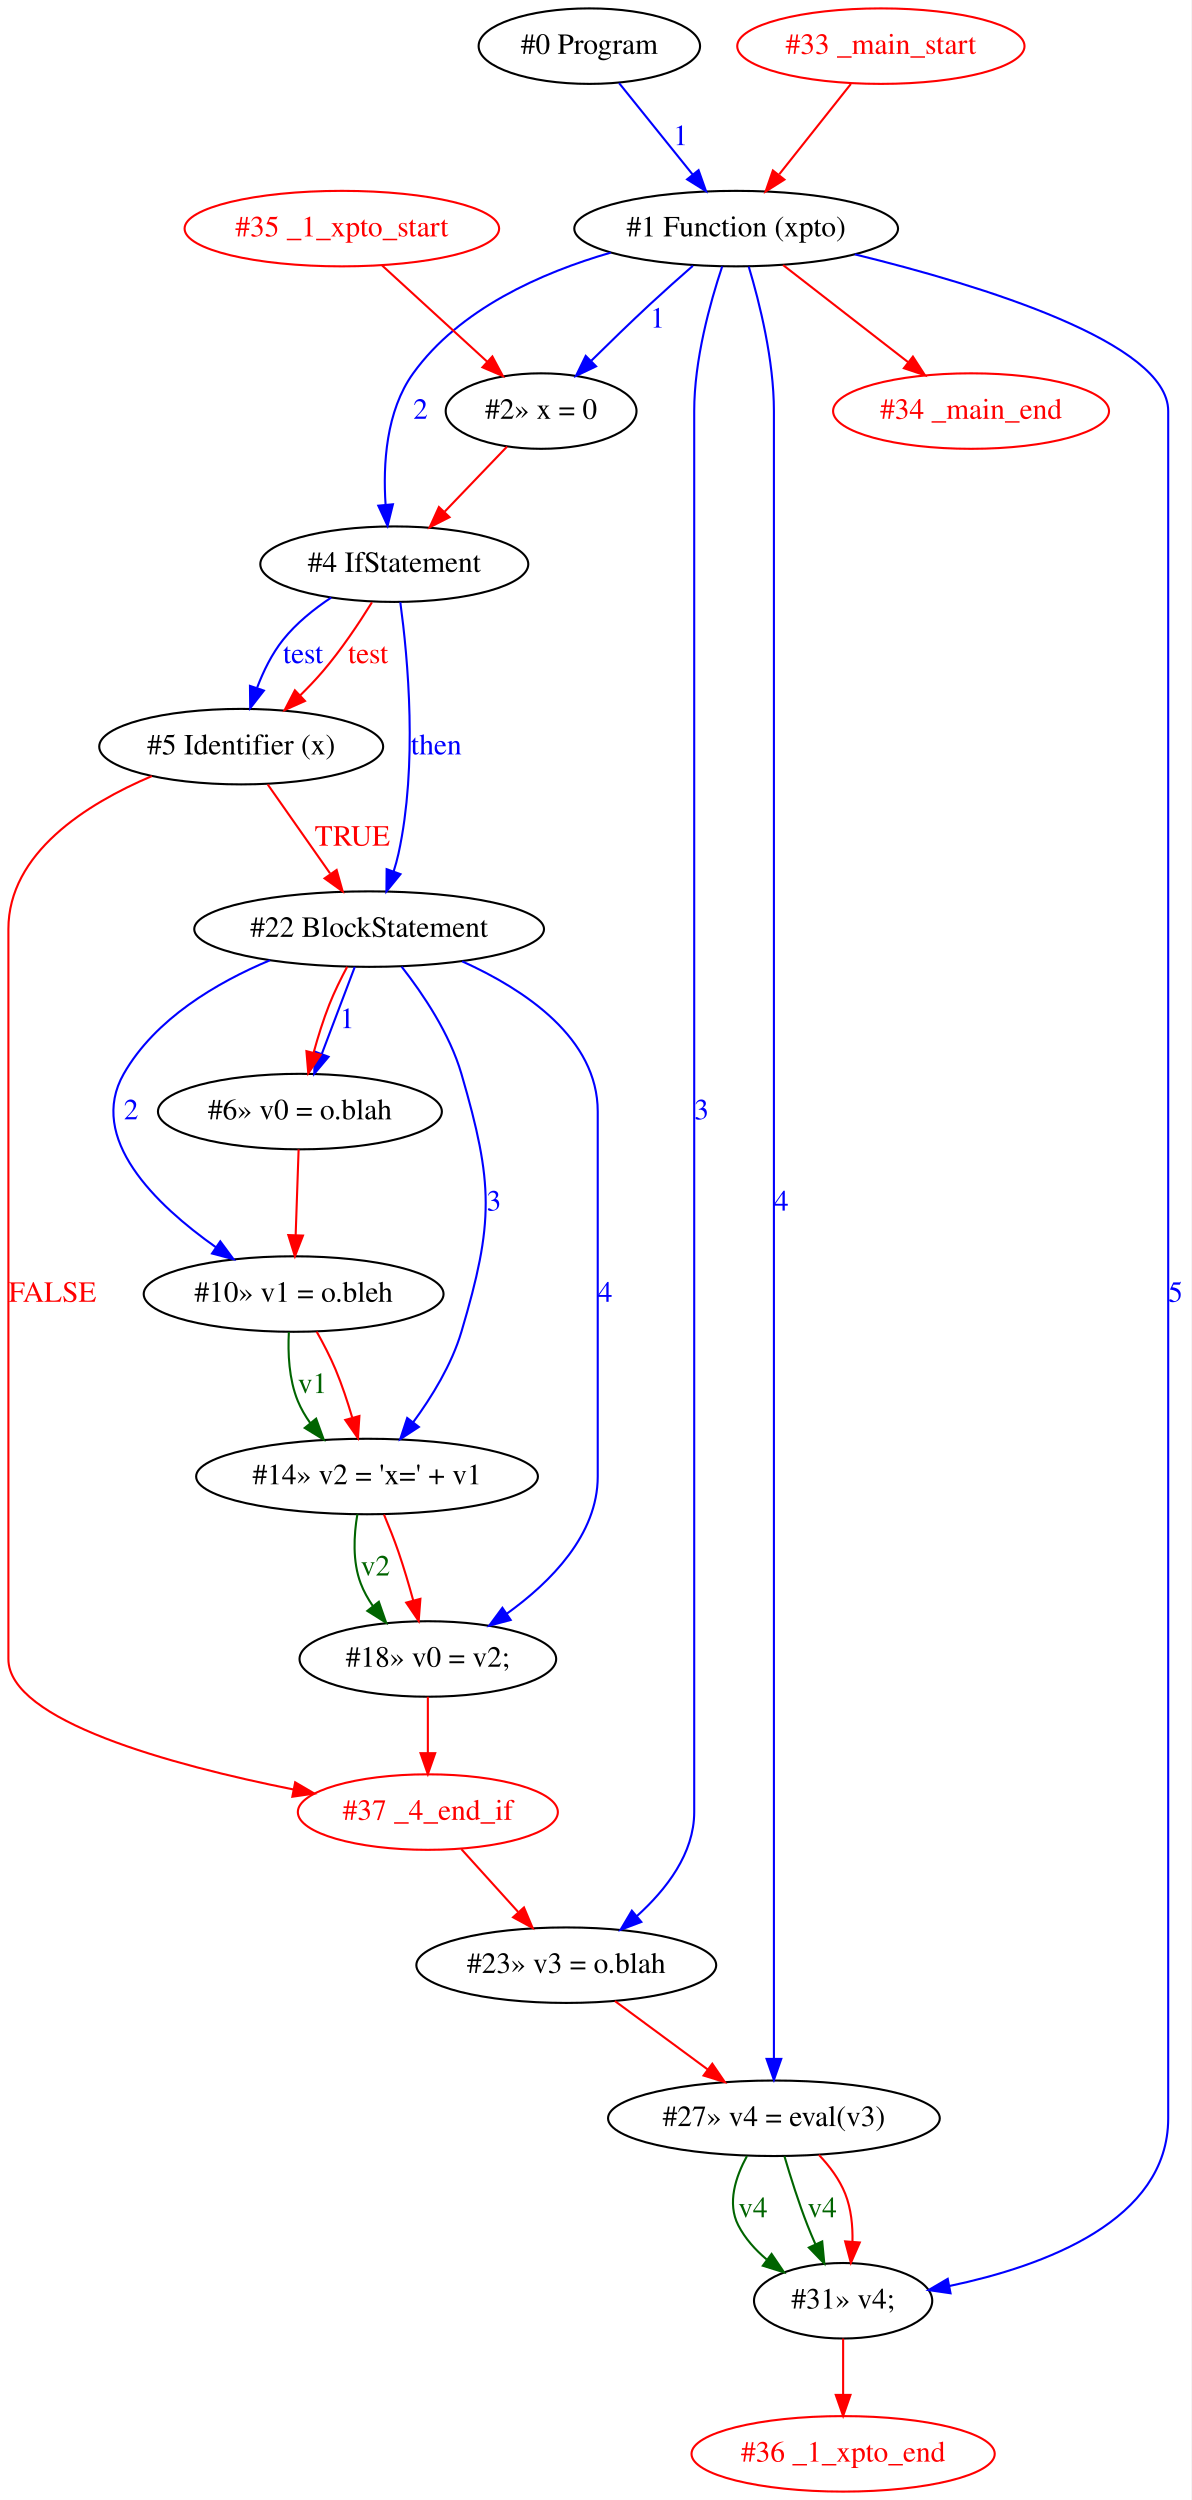
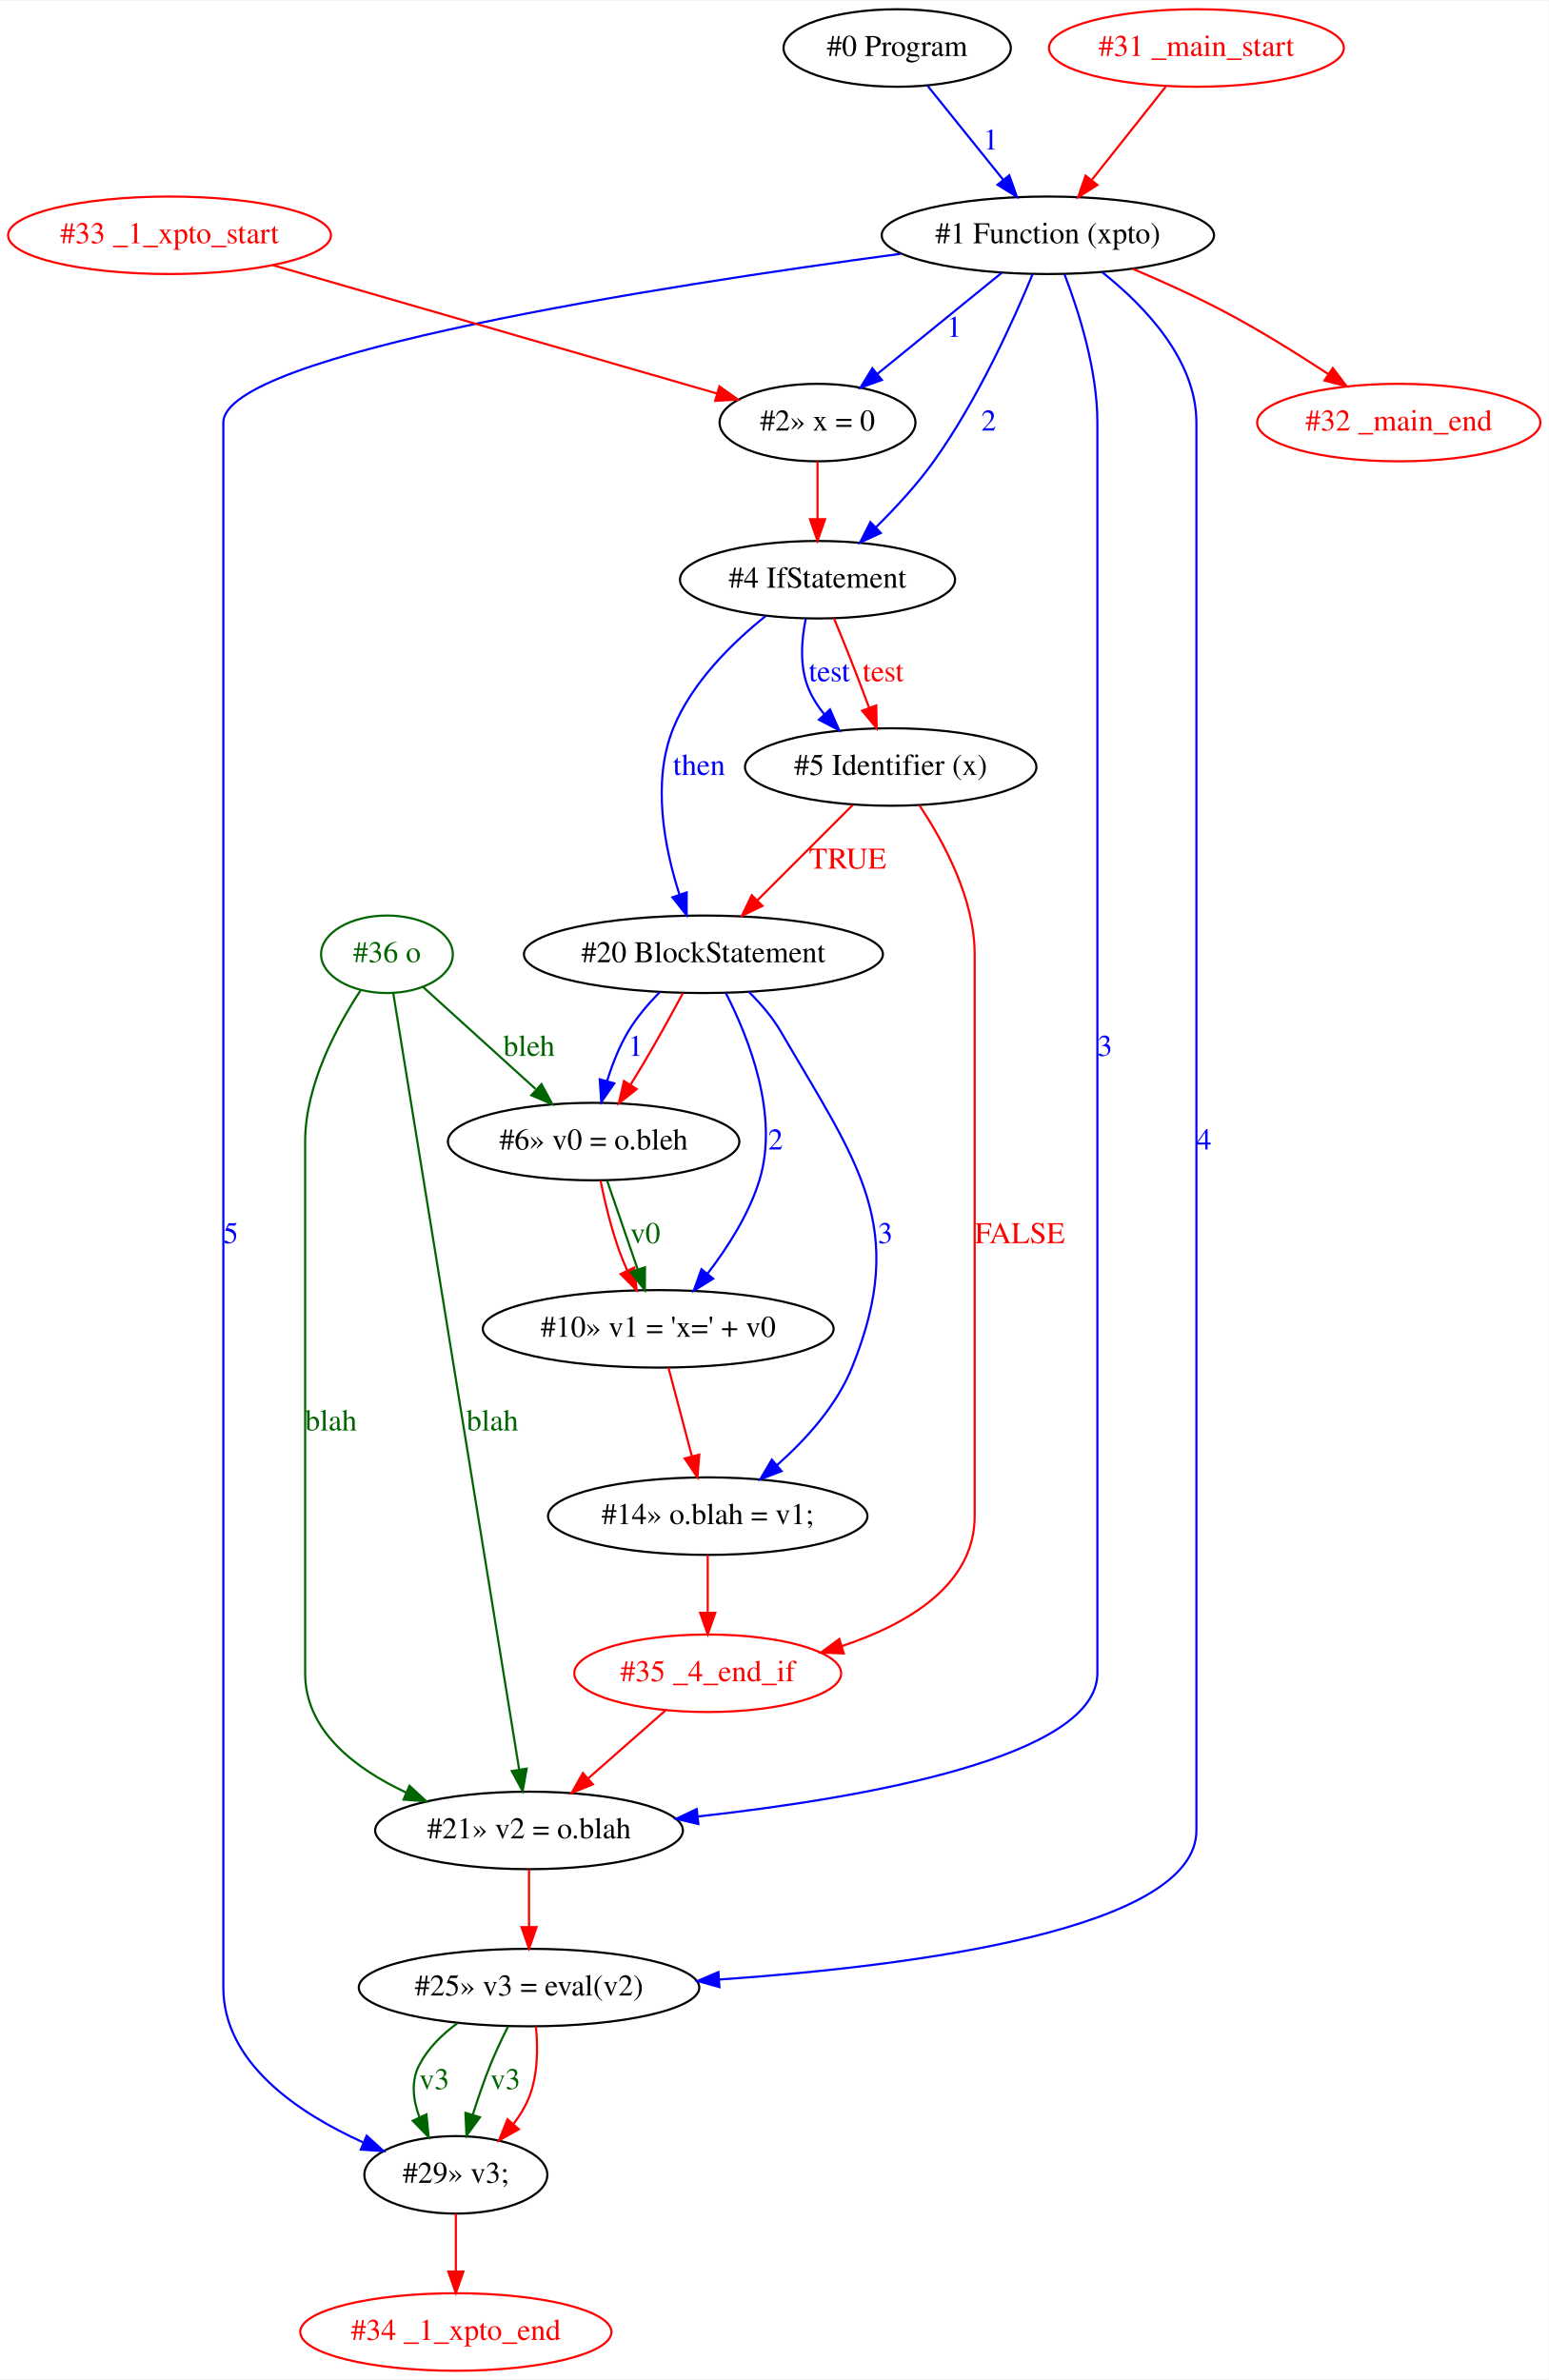
- <svg xmlns="http://www.w3.org/2000/svg" width="568pt" height="1192pt" viewBox="0.00 0.00 568.00 1192.00">
-   <g id="graph0" class="graph" transform="scale(1 1) rotate(0) translate(4 1188)">
-     <polygon fill="#ffffff" stroke="transparent" points="-4,4 -4,-1188 564,-1188 564,4 -4,4" />
+ <svg xmlns="http://www.w3.org/2000/svg" width="719pt" height="1105pt" viewBox="0.00 0.00 719.39 1105.00">
+   <g id="graph0" class="graph" transform="scale(1 1) rotate(0) translate(4 1101)">
+     <polygon fill="#ffffff" stroke="transparent" points="-4,4 -4,-1101 715.388,-1101 715.388,4 -4,4" />
    <g id="node1" class="node">
-       <ellipse fill="none" stroke="#000000" cx="277" cy="-1166" rx="52.791" ry="18" />
-       <text text-anchor="middle" x="277" y="-1162.3" font-family="Times,serif" font-size="14.00" fill="#000000">#0 Program</text>
+       <ellipse fill="none" stroke="#000000" cx="412.743" cy="-1079" rx="52.791" ry="18" />
+       <text text-anchor="middle" x="412.743" y="-1075.3" font-family="Times,serif" font-size="14.00" fill="#000000">#0 Program</text>
    </g>
    <g id="node2" class="node">
-       <ellipse fill="none" stroke="#000000" cx="347" cy="-1079" rx="77.187" ry="18" />
-       <text text-anchor="middle" x="347" y="-1075.3" font-family="Times,serif" font-size="14.00" fill="#000000">#1 Function (xpto)</text>
+       <ellipse fill="none" stroke="#000000" cx="482.743" cy="-992" rx="77.187" ry="18" />
+       <text text-anchor="middle" x="482.743" y="-988.3" font-family="Times,serif" font-size="14.00" fill="#000000">#1 Function (xpto)</text>
    </g>
    <g id="edge1" class="edge">
-       <path fill="none" stroke="#0000ff" d="M291.166,-1148.394C301.251,-1135.86 314.965,-1118.815 326.278,-1104.755" />
-       <polygon fill="#0000ff" stroke="#0000ff" points="329.073,-1106.863 332.615,-1096.878 323.62,-1102.475 329.073,-1106.863" />
-       <text text-anchor="middle" x="320.5" y="-1118.8" font-family="Times,serif" font-size="14.00" fill="#0000ff">1</text>
+       <path fill="none" stroke="#0000ff" d="M426.909,-1061.394C436.994,-1048.86 450.709,-1031.815 462.021,-1017.755" />
+       <polygon fill="#0000ff" stroke="#0000ff" points="464.817,-1019.864 468.359,-1009.878 459.363,-1015.475 464.817,-1019.864" />
+       <text text-anchor="middle" x="456.243" y="-1031.8" font-family="Times,serif" font-size="14.00" fill="#0000ff">1</text>
    </g>
    <g id="node5" class="node">
-       <ellipse fill="none" stroke="#000000" cx="254" cy="-992" rx="45.492" ry="18" />
-       <text text-anchor="middle" x="254" y="-988.3" font-family="Times,serif" font-size="14.00" fill="#000000">#2» x = 0</text>
+       <ellipse fill="none" stroke="#000000" cx="375.743" cy="-905" rx="45.492" ry="18" />
+       <text text-anchor="middle" x="375.743" y="-901.3" font-family="Times,serif" font-size="14.00" fill="#000000">#2» x = 0</text>
+     </g>
+     <g id="edge7" class="edge">
+       <path fill="none" stroke="#0000ff" d="M461.348,-974.603C444.741,-961.101 421.586,-942.274 403.544,-927.604" />
+       <polygon fill="#0000ff" stroke="#0000ff" points="405.624,-924.784 395.657,-921.191 401.207,-930.216 405.624,-924.784" />
+       <text text-anchor="middle" x="439.243" y="-944.8" font-family="Times,serif" font-size="14.00" fill="#0000ff">1</text>
+     </g>
+     <g id="node8" class="node">
+       <ellipse fill="none" stroke="#000000" cx="241.743" cy="-251" rx="71.487" ry="18" />
+       <text text-anchor="middle" x="241.743" y="-247.3" font-family="Times,serif" font-size="14.00" fill="#000000">#21» v2 = o.blah</text>
+     </g>
+     <g id="edge9" class="edge">
+       <path fill="none" stroke="#0000ff" d="M490.402,-974.035C497.093,-956.693 505.743,-929.528 505.743,-905 505.743,-905 505.743,-905 505.743,-324 505.743,-285.146 398.172,-266.15 320.361,-257.492" />
+       <polygon fill="#0000ff" stroke="#0000ff" points="320.39,-253.975 310.073,-256.388 319.642,-260.935 320.39,-253.975" />
+       <text text-anchor="middle" x="509.243" y="-610.8" font-family="Times,serif" font-size="14.00" fill="#0000ff">3</text>
+     </g>
+     <g id="node9" class="node">
+       <ellipse fill="none" stroke="#000000" cx="375.743" cy="-832" rx="63.889" ry="18" />
+       <text text-anchor="middle" x="375.743" y="-828.3" font-family="Times,serif" font-size="14.00" fill="#000000">#4 IfStatement</text>
+     </g>
+     <g id="edge8" class="edge">
+       <path fill="none" stroke="#0000ff" d="M475.664,-973.965C466.702,-952.26 449.965,-915.216 429.743,-887 422.009,-876.208 412.159,-865.52 402.994,-856.476" />
+       <polygon fill="#0000ff" stroke="#0000ff" points="405.156,-853.7 395.518,-849.3 400.308,-858.75 405.156,-853.7" />
+       <text text-anchor="middle" x="455.243" y="-901.3" font-family="Times,serif" font-size="14.00" fill="#0000ff">2</text>
+     </g>
+     <g id="node10" class="node">
+       <ellipse fill="none" stroke="#000000" cx="241.743" cy="-178" rx="79.087" ry="18" />
+       <text text-anchor="middle" x="241.743" y="-174.3" font-family="Times,serif" font-size="14.00" fill="#000000">#25» v3 = eval(v2)</text>
+     </g>
+     <g id="edge10" class="edge">
+       <path fill="none" stroke="#0000ff" d="M508.045,-974.79C527.737,-959.148 551.743,-934.11 551.743,-905 551.743,-905 551.743,-905 551.743,-251 551.743,-205.167 421.735,-188.082 330.104,-181.732" />
+       <polygon fill="#0000ff" stroke="#0000ff" points="330.178,-178.229 319.969,-181.062 329.717,-185.214 330.178,-178.229" />
+       <text text-anchor="middle" x="555.243" y="-567.3" font-family="Times,serif" font-size="14.00" fill="#0000ff">4</text>
+     </g>
+     <g id="node11" class="node">
+       <ellipse fill="none" stroke="#000000" cx="207.743" cy="-91" rx="42.494" ry="18" />
+       <text text-anchor="middle" x="207.743" y="-87.3" font-family="Times,serif" font-size="14.00" fill="#000000">#29» v3;</text>
+     </g>
+     <g id="edge11" class="edge">
+       <path fill="none" stroke="#0000ff" d="M414.271,-983.394C304.106,-968.606 99.743,-936.877 99.743,-905 99.743,-905 99.743,-905 99.743,-178 99.743,-143.022 134.524,-119.725 164.61,-106.116" />
+       <polygon fill="#0000ff" stroke="#0000ff" points="166.342,-109.183 174.163,-102.036 163.592,-102.745 166.342,-109.183" />
+       <text text-anchor="middle" x="103.243" y="-523.8" font-family="Times,serif" font-size="14.00" fill="#0000ff">5</text>
+     </g>
+     <g id="node12" class="node">
+       <ellipse fill="none" stroke="#ff0000" cx="645.743" cy="-905" rx="65.789" ry="18" />
+       <text text-anchor="middle" x="645.743" y="-901.3" font-family="Times,serif" font-size="14.00" fill="#ff0000">#32 _main_end</text>
+     </g>
+     <g id="edge12" class="edge">
+       <path fill="none" stroke="#ff0000" d="M522.192,-976.398C536.174,-970.475 551.873,-963.37 565.743,-956 581.764,-947.488 598.807,-936.86 613.028,-927.512" />
+       <polygon fill="#ff0000" stroke="#ff0000" points="615.096,-930.341 621.484,-921.888 611.219,-924.512 615.096,-930.341" />
+     </g>
+     <g id="node3" class="node">
+       <ellipse fill="none" stroke="#ff0000" cx="551.743" cy="-1079" rx="68.489" ry="18" />
+       <text text-anchor="middle" x="551.743" y="-1075.3" font-family="Times,serif" font-size="14.00" fill="#ff0000">#31 _main_start</text>
+     </g>
+     <g id="edge2" class="edge">
+       <path fill="none" stroke="#ff0000" d="M537.447,-1060.974C527.574,-1048.526 514.295,-1031.782 503.292,-1017.909" />
+       <polygon fill="#ff0000" stroke="#ff0000" points="505.742,-1015.366 496.786,-1009.706 500.257,-1019.716 505.742,-1015.366" />
+     </g>
+     <g id="node4" class="node">
+       <ellipse fill="none" stroke="#ff0000" cx="74.743" cy="-992" rx="74.987" ry="18" />
+       <text text-anchor="middle" x="74.743" y="-988.3" font-family="Times,serif" font-size="14.00" fill="#ff0000">#33 _1_xpto_start</text>
+     </g>
+     <g id="edge3" class="edge">
+       <path fill="none" stroke="#ff0000" d="M122.77,-978.118C179.451,-961.736 273.061,-934.679 329.123,-918.475" />
+       <polygon fill="#ff0000" stroke="#ff0000" points="330.163,-921.818 338.798,-915.678 328.22,-915.093 330.163,-921.818" />
+     </g>
+     <g id="edge13" class="edge">
+       <path fill="none" stroke="#ff0000" d="M375.743,-886.955C375.743,-878.883 375.743,-869.176 375.743,-860.182" />
+       <polygon fill="#ff0000" stroke="#ff0000" points="379.243,-860.09 375.743,-850.09 372.243,-860.09 379.243,-860.09" />
+     </g>
+     <g id="node6" class="node">
+       <ellipse fill="none" stroke="#006400" cx="175.743" cy="-658" rx="30.595" ry="18" />
+       <text text-anchor="middle" x="175.743" y="-654.3" font-family="Times,serif" font-size="14.00" fill="#006400">#36 o</text>
+     </g>
+     <g id="node7" class="node">
+       <ellipse fill="none" stroke="#000000" cx="271.743" cy="-571" rx="67.688" ry="18" />
+       <text text-anchor="middle" x="271.743" y="-567.3" font-family="Times,serif" font-size="14.00" fill="#000000">#6» v0 = o.bleh</text>
    </g>
    <g id="edge4" class="edge">
-       <path fill="none" stroke="#0000ff" d="M326.365,-1061.274C319.788,-1055.52 312.526,-1049.057 306,-1043 296.681,-1034.351 286.661,-1024.629 277.927,-1016.01" />
-       <polygon fill="#0000ff" stroke="#0000ff" points="280.199,-1013.333 270.634,-1008.775 275.269,-1018.303 280.199,-1013.333" />
-       <text text-anchor="middle" x="309.5" y="-1031.8" font-family="Times,serif" font-size="14.00" fill="#0000ff">1</text>
-     </g>
-     <g id="node6" class="node">
-       <ellipse fill="none" stroke="#000000" cx="184" cy="-919" rx="63.889" ry="18" />
-       <text text-anchor="middle" x="184" y="-915.3" font-family="Times,serif" font-size="14.00" fill="#000000">#4 IfStatement</text>
+       <path fill="none" stroke="#006400" d="M192.465,-642.846C206.869,-629.792 227.928,-610.707 244.722,-595.488" />
+       <polygon fill="#006400" stroke="#006400" points="247.516,-597.679 252.576,-588.371 242.816,-592.492 247.516,-597.679" />
+       <text text-anchor="middle" x="241.743" y="-610.8" font-family="Times,serif" font-size="14.00" fill="#006400">bleh</text>
    </g>
    <g id="edge5" class="edge">
-       <path fill="none" stroke="#0000ff" d="M287.208,-1067.548C254.016,-1057.95 215.084,-1040.669 193,-1010 180.085,-992.064 178.555,-966.723 179.847,-947.336" />
-       <polygon fill="#0000ff" stroke="#0000ff" points="183.343,-947.548 180.801,-937.263 176.374,-946.889 183.343,-947.548" />
-       <text text-anchor="middle" x="196.5" y="-988.3" font-family="Times,serif" font-size="14.00" fill="#0000ff">2</text>
-     </g>
-     <g id="node7" class="node">
-       <ellipse fill="none" stroke="#000000" cx="266" cy="-251" rx="71.487" ry="18" />
-       <text text-anchor="middle" x="266" y="-247.3" font-family="Times,serif" font-size="14.00" fill="#000000">#23» v3 = o.blah</text>
+       <path fill="none" stroke="#006400" d="M163.511,-641.281C152.402,-624.42 137.743,-597.207 137.743,-571 137.743,-571 137.743,-571 137.743,-324 137.743,-297.593 160.483,-279.921 184.697,-268.588" />
+       <polygon fill="#006400" stroke="#006400" points="186.224,-271.74 194.005,-264.55 183.438,-265.319 186.224,-271.74" />
+       <text text-anchor="middle" x="149.743" y="-436.8" font-family="Times,serif" font-size="14.00" fill="#006400">blah</text>
    </g>
    <g id="edge6" class="edge">
-       <path fill="none" stroke="#0000ff" d="M340.34,-1060.947C334.522,-1043.541 327,-1016.332 327,-992 327,-992 327,-992 327,-324 327,-304.351 313.826,-287.199 299.723,-274.467" />
-       <polygon fill="#0000ff" stroke="#0000ff" points="301.775,-271.62 291.87,-267.861 297.269,-276.976 301.775,-271.62" />
-       <text text-anchor="middle" x="330.5" y="-654.3" font-family="Times,serif" font-size="14.00" fill="#0000ff">3</text>
-     </g>
-     <g id="node8" class="node">
-       <ellipse fill="none" stroke="#000000" cx="365" cy="-178" rx="79.087" ry="18" />
-       <text text-anchor="middle" x="365" y="-174.3" font-family="Times,serif" font-size="14.00" fill="#000000">#27» v4 = eval(v3)</text>
-     </g>
-     <g id="edge7" class="edge">
-       <path fill="none" stroke="#0000ff" d="M352.994,-1060.895C358.23,-1043.451 365,-1016.216 365,-992 365,-992 365,-992 365,-251 365,-236.3 365,-219.934 365,-206.43" />
-       <polygon fill="#0000ff" stroke="#0000ff" points="368.5,-206.3 365,-196.3 361.5,-206.3 368.5,-206.3" />
-       <text text-anchor="middle" x="368.5" y="-610.8" font-family="Times,serif" font-size="14.00" fill="#0000ff">4</text>
-     </g>
-     <g id="node9" class="node">
-       <ellipse fill="none" stroke="#000000" cx="398" cy="-91" rx="42.494" ry="18" />
-       <text text-anchor="middle" x="398" y="-87.3" font-family="Times,serif" font-size="14.00" fill="#000000">#31» v4;</text>
-     </g>
-     <g id="edge8" class="edge">
-       <path fill="none" stroke="#0000ff" d="M403.563,-1066.721C464.547,-1051.807 553,-1024.562 553,-992 553,-992 553,-992 553,-178 553,-129.228 493.922,-107.517 448.713,-98.043" />
-       <polygon fill="#0000ff" stroke="#0000ff" points="449.209,-94.574 438.724,-96.097 447.87,-101.445 449.209,-94.574" />
-       <text text-anchor="middle" x="556.5" y="-567.3" font-family="Times,serif" font-size="14.00" fill="#0000ff">5</text>
-     </g>
-     <g id="node10" class="node">
-       <ellipse fill="none" stroke="#ff0000" cx="459" cy="-992" rx="65.789" ry="18" />
-       <text text-anchor="middle" x="459" y="-988.3" font-family="Times,serif" font-size="14.00" fill="#ff0000">#34 _main_end</text>
-     </g>
-     <g id="edge9" class="edge">
-       <path fill="none" stroke="#ff0000" d="M369.396,-1061.603C386.523,-1048.299 410.305,-1029.826 429.064,-1015.254" />
-       <polygon fill="#ff0000" stroke="#ff0000" points="431.275,-1017.969 437.025,-1009.07 426.98,-1012.441 431.275,-1017.969" />
-     </g>
-     <g id="node3" class="node">
-       <ellipse fill="none" stroke="#ff0000" cx="416" cy="-1166" rx="68.489" ry="18" />
-       <text text-anchor="middle" x="416" y="-1162.3" font-family="Times,serif" font-size="14.00" fill="#ff0000">#33 _main_start</text>
-     </g>
-     <g id="edge2" class="edge">
-       <path fill="none" stroke="#ff0000" d="M401.703,-1147.974C391.831,-1135.526 378.551,-1118.782 367.548,-1104.909" />
-       <polygon fill="#ff0000" stroke="#ff0000" points="369.999,-1102.366 361.042,-1096.706 364.514,-1106.716 369.999,-1102.366" />
-     </g>
-     <g id="node4" class="node">
-       <ellipse fill="none" stroke="#ff0000" cx="159" cy="-1079" rx="74.987" ry="18" />
-       <text text-anchor="middle" x="159" y="-1075.3" font-family="Times,serif" font-size="14.00" fill="#ff0000">#35 _1_xpto_start</text>
-     </g>
-     <g id="edge3" class="edge">
-       <path fill="none" stroke="#ff0000" d="M178.225,-1061.394C192.668,-1048.167 212.597,-1029.917 228.391,-1015.452" />
-       <polygon fill="#ff0000" stroke="#ff0000" points="230.76,-1018.029 235.771,-1008.694 226.032,-1012.867 230.76,-1018.029" />
-     </g>
-     <g id="edge10" class="edge">
-       <path fill="none" stroke="#ff0000" d="M237.765,-975.069C228.946,-965.872 217.871,-954.323 208.068,-944.1" />
-       <polygon fill="#ff0000" stroke="#ff0000" points="210.326,-941.397 200.878,-936.601 205.273,-946.242 210.326,-941.397" />
-     </g>
-     <g id="node11" class="node">
-       <ellipse fill="none" stroke="#000000" cx="111" cy="-832" rx="67.688" ry="18" />
-       <text text-anchor="middle" x="111" y="-828.3" font-family="Times,serif" font-size="14.00" fill="#000000">#5 Identifier (x)</text>
-     </g>
-     <g id="edge11" class="edge">
-       <path fill="none" stroke="#0000ff" d="M153.927,-903.087C145.653,-897.594 137.248,-890.822 131,-883 125.658,-876.312 121.6,-868.023 118.584,-860.085" />
-       <polygon fill="#0000ff" stroke="#0000ff" points="121.818,-858.721 115.302,-850.366 115.186,-860.96 121.818,-858.721" />
-       <text text-anchor="middle" x="140.5" y="-871.8" font-family="Times,serif" font-size="14.00" fill="#0000ff">test</text>
-     </g>
-     <g id="edge13" class="edge">
-       <path fill="none" stroke="#ff0000" d="M173.337,-900.791C167.079,-890.711 158.706,-878.197 150,-868 146.646,-864.071 142.89,-860.137 139.07,-856.388" />
-       <polygon fill="#ff0000" stroke="#ff0000" points="141.405,-853.779 131.732,-849.456 136.598,-858.867 141.405,-853.779" />
-       <text text-anchor="middle" x="171.5" y="-871.8" font-family="Times,serif" font-size="14.00" fill="#ff0000">test</text>
-     </g>
-     <g id="node12" class="node">
-       <ellipse fill="none" stroke="#000000" cx="172" cy="-745" rx="83.386" ry="18" />
-       <text text-anchor="middle" x="172" y="-741.3" font-family="Times,serif" font-size="14.00" fill="#000000">#22 BlockStatement</text>
-     </g>
-     <g id="edge12" class="edge">
-       <path fill="none" stroke="#0000ff" d="M186.865,-900.873C190.493,-874.24 195.232,-823.13 186,-781 185.381,-778.175 184.573,-775.28 183.658,-772.419" />
-       <polygon fill="#0000ff" stroke="#0000ff" points="186.936,-771.192 180.249,-762.974 180.352,-773.568 186.936,-771.192" />
-       <text text-anchor="middle" x="204" y="-828.3" font-family="Times,serif" font-size="14.00" fill="#0000ff">then</text>
+       <path fill="none" stroke="#006400" d="M178.665,-639.987C189.077,-575.778 224.43,-357.767 237.143,-279.372" />
+       <polygon fill="#006400" stroke="#006400" points="240.635,-279.699 238.781,-269.267 233.726,-278.578 240.635,-279.699" />
+       <text text-anchor="middle" x="224.743" y="-436.8" font-family="Times,serif" font-size="14.00" fill="#006400">blah</text>
+     </g>
+     <g id="node13" class="node">
+       <ellipse fill="none" stroke="#000000" cx="301.743" cy="-484" rx="81.486" ry="18" />
+       <text text-anchor="middle" x="301.743" y="-480.3" font-family="Times,serif" font-size="14.00" fill="#000000">#10» v1 = 'x=' + v0</text>
    </g>
    <g id="edge14" class="edge">
-       <path fill="none" stroke="#ff0000" d="M289.211,-233.885C302.397,-224.162 319.089,-211.854 333.45,-201.264" />
-       <polygon fill="#ff0000" stroke="#ff0000" points="335.62,-204.013 341.591,-195.261 331.466,-198.379 335.62,-204.013" />
+       <path fill="none" stroke="#ff0000" d="M274.962,-552.764C276.968,-542.902 279.904,-530.605 283.743,-520 284.803,-517.072 286.04,-514.073 287.359,-511.115" />
+       <polygon fill="#ff0000" stroke="#ff0000" points="290.585,-512.483 291.741,-501.951 284.27,-509.463 290.585,-512.483" />
    </g>
    <g id="edge15" class="edge">
-       <path fill="none" stroke="#ff0000" d="M386.453,-160.547C391.535,-155.187 396.269,-148.87 399,-142 401.834,-134.871 402.636,-126.728 402.456,-119.072" />
-       <polygon fill="#ff0000" stroke="#ff0000" points="405.944,-118.784 401.701,-109.076 398.964,-119.311 405.944,-118.784" />
+       <path fill="none" stroke="#006400" d="M277.959,-552.973C282.062,-541.075 287.519,-525.251 292.171,-511.761" />
+       <polygon fill="#006400" stroke="#006400" points="295.584,-512.598 295.535,-502.003 288.966,-510.316 295.584,-512.598" />
+       <text text-anchor="middle" x="295.743" y="-523.8" font-family="Times,serif" font-size="14.00" fill="#006400">v0</text>
    </g>
    <g id="edge16" class="edge">
-       <path fill="none" stroke="#006400" d="M352.153,-160C346.673,-149.985 342.639,-137.466 348,-127 351.211,-120.732 356.078,-115.306 361.536,-110.705" />
-       <polygon fill="#006400" stroke="#006400" points="363.887,-113.319 369.833,-104.551 359.716,-107.697 363.887,-113.319" />
-       <text text-anchor="middle" x="355" y="-130.8" font-family="Times,serif" font-size="14.00" fill="#006400">v4</text>
+       <path fill="none" stroke="#ff0000" d="M241.743,-232.955C241.743,-224.883 241.743,-215.176 241.743,-206.182" />
+       <polygon fill="#ff0000" stroke="#ff0000" points="245.244,-206.09 241.743,-196.09 238.244,-206.09 245.244,-206.09" />
+     </g>
+     <g id="node14" class="node">
+       <ellipse fill="none" stroke="#000000" cx="409.743" cy="-745" rx="67.688" ry="18" />
+       <text text-anchor="middle" x="409.743" y="-741.3" font-family="Times,serif" font-size="14.00" fill="#000000">#5 Identifier (x)</text>
    </g>
    <g id="edge17" class="edge">
-       <path fill="none" stroke="#006400" d="M370.034,-159.853C372.926,-150.018 376.811,-137.717 381,-127 382.146,-124.069 383.421,-121.042 384.745,-118.045" />
-       <polygon fill="#006400" stroke="#006400" points="388.029,-119.281 389.034,-108.733 381.671,-116.352 388.029,-119.281" />
-       <text text-anchor="middle" x="388" y="-130.8" font-family="Times,serif" font-size="14.00" fill="#006400">v4</text>
-     </g>
-     <g id="node13" class="node">
-       <ellipse fill="none" stroke="#ff0000" cx="398" cy="-18" rx="72.287" ry="18" />
-       <text text-anchor="middle" x="398" y="-14.3" font-family="Times,serif" font-size="14.00" fill="#ff0000">#36 _1_xpto_end</text>
+       <path fill="none" stroke="#0000ff" d="M370.276,-813.855C368.222,-803.795 367.322,-791.28 371.743,-781 373.529,-776.849 376.054,-772.953 378.964,-769.369" />
+       <polygon fill="#0000ff" stroke="#0000ff" points="381.54,-771.739 385.813,-762.043 376.427,-766.958 381.54,-771.739" />
+       <text text-anchor="middle" x="381.243" y="-784.8" font-family="Times,serif" font-size="14.00" fill="#0000ff">test</text>
+     </g>
+     <g id="edge19" class="edge">
+       <path fill="none" stroke="#ff0000" d="M383.356,-814.11C385.765,-808.347 388.408,-801.921 390.743,-796 393.733,-788.422 396.863,-780.163 399.702,-772.542" />
+       <polygon fill="#ff0000" stroke="#ff0000" points="403.044,-773.595 403.227,-763.002 396.478,-771.168 403.044,-773.595" />
+       <text text-anchor="middle" x="406.243" y="-784.8" font-family="Times,serif" font-size="14.00" fill="#ff0000">test</text>
+     </g>
+     <g id="node15" class="node">
+       <ellipse fill="none" stroke="#000000" cx="322.743" cy="-658" rx="83.386" ry="18" />
+       <text text-anchor="middle" x="322.743" y="-654.3" font-family="Times,serif" font-size="14.00" fill="#000000">#20 BlockStatement</text>
    </g>
    <g id="edge18" class="edge">
-       <path fill="none" stroke="#ff0000" d="M398,-72.955C398,-64.883 398,-55.176 398,-46.182" />
-       <polygon fill="#ff0000" stroke="#ff0000" points="401.5,-46.09 398,-36.09 394.5,-46.09 401.5,-46.09" />
-     </g>
-     <g id="edge19" class="edge">
-       <path fill="none" stroke="#ff0000" d="M123.639,-813.973C132.227,-801.725 143.732,-785.317 153.366,-771.577" />
-       <polygon fill="#ff0000" stroke="#ff0000" points="156.502,-773.201 159.377,-763.003 150.77,-769.182 156.502,-773.201" />
-       <text text-anchor="middle" x="164" y="-784.8" font-family="Times,serif" font-size="14.00" fill="#ff0000">TRUE</text>
-     </g>
-     <g id="node14" class="node">
-       <ellipse fill="none" stroke="#ff0000" cx="200" cy="-324" rx="61.99" ry="18" />
-       <text text-anchor="middle" x="200" y="-320.3" font-family="Times,serif" font-size="14.00" fill="#ff0000">#37 _4_end_if</text>
+       <path fill="none" stroke="#0000ff" d="M351.682,-815.145C336.197,-802.735 317.404,-784.353 308.743,-763 298.658,-738.137 304.615,-707.51 311.605,-685.764" />
+       <polygon fill="#0000ff" stroke="#0000ff" points="314.966,-686.754 314.944,-676.159 308.354,-684.456 314.966,-686.754" />
+       <text text-anchor="middle" x="320.743" y="-741.3" font-family="Times,serif" font-size="14.00" fill="#0000ff">then</text>
    </g>
    <g id="edge20" class="edge">
-       <path fill="none" stroke="#ff0000" d="M68.402,-817.961C37.099,-804.653 0,-781.237 0,-745 0,-745 0,-745 0,-397 0,-367.562 77.428,-346.496 135.932,-334.78" />
-       <polygon fill="#ff0000" stroke="#ff0000" points="136.732,-338.19 145.877,-332.841 135.392,-331.319 136.732,-338.19" />
-       <text text-anchor="middle" x="21" y="-567.3" font-family="Times,serif" font-size="14.00" fill="#ff0000">FALSE</text>
-     </g>
-     <g id="node15" class="node">
-       <ellipse fill="none" stroke="#000000" cx="139" cy="-658" rx="67.688" ry="18" />
-       <text text-anchor="middle" x="139" y="-654.3" font-family="Times,serif" font-size="14.00" fill="#000000">#6» v0 = o.blah</text>
+       <path fill="none" stroke="#ff0000" d="M244.932,-159.923C245.929,-149.884 245.865,-137.367 241.743,-127 240.017,-122.659 237.492,-118.538 234.584,-114.741" />
+       <polygon fill="#ff0000" stroke="#ff0000" points="236.999,-112.186 227.771,-106.982 231.74,-116.805 236.999,-112.186" />
    </g>
    <g id="edge21" class="edge">
-       <path fill="none" stroke="#0000ff" d="M165.162,-726.973C160.605,-714.958 154.529,-698.94 149.38,-685.365" />
-       <polygon fill="#0000ff" stroke="#0000ff" points="152.648,-684.112 145.829,-676.003 146.103,-686.595 152.648,-684.112" />
-       <text text-anchor="middle" x="161.5" y="-697.8" font-family="Times,serif" font-size="14.00" fill="#0000ff">1</text>
+       <path fill="none" stroke="#006400" d="M208.492,-161.458C201.371,-156.261 194.782,-149.794 190.743,-142 186.836,-134.459 187.855,-125.835 190.791,-117.851" />
+       <polygon fill="#006400" stroke="#006400" points="194.076,-119.088 195.121,-108.545 187.729,-116.135 194.076,-119.088" />
+       <text text-anchor="middle" x="197.743" y="-130.8" font-family="Times,serif" font-size="14.00" fill="#006400">v3</text>
+     </g>
+     <g id="edge22" class="edge">
+       <path fill="none" stroke="#006400" d="M232.011,-159.946C229.153,-154.287 226.151,-147.961 223.743,-142 220.781,-134.665 218.017,-126.559 215.648,-119.01" />
+       <polygon fill="#006400" stroke="#006400" points="218.923,-117.746 212.681,-109.185 212.222,-119.77 218.923,-117.746" />
+       <text text-anchor="middle" x="230.743" y="-130.8" font-family="Times,serif" font-size="14.00" fill="#006400">v3</text>
+     </g>
+     <g id="node16" class="node">
+       <ellipse fill="none" stroke="#ff0000" cx="207.743" cy="-18" rx="72.287" ry="18" />
+       <text text-anchor="middle" x="207.743" y="-14.3" font-family="Times,serif" font-size="14.00" fill="#ff0000">#34 _1_xpto_end</text>
+     </g>
+     <g id="edge23" class="edge">
+       <path fill="none" stroke="#ff0000" d="M207.743,-72.955C207.743,-64.883 207.743,-55.176 207.743,-46.182" />
+       <polygon fill="#ff0000" stroke="#ff0000" points="211.244,-46.09 207.743,-36.09 204.244,-46.09 211.244,-46.09" />
+     </g>
+     <g id="node17" class="node">
+       <ellipse fill="none" stroke="#000000" cx="324.743" cy="-397" rx="74.187" ry="18" />
+       <text text-anchor="middle" x="324.743" y="-393.3" font-family="Times,serif" font-size="14.00" fill="#000000">#14» o.blah = v1;</text>
+     </g>
+     <g id="edge24" class="edge">
+       <path fill="none" stroke="#ff0000" d="M306.509,-465.974C309.654,-454.075 313.838,-438.251 317.404,-424.761" />
+       <polygon fill="#ff0000" stroke="#ff0000" points="320.812,-425.566 319.984,-415.003 314.044,-423.777 320.812,-425.566" />
    </g>
    <g id="edge25" class="edge">
-       <path fill="none" stroke="#ff0000" d="M161.543,-727.05C158.519,-721.395 155.392,-715.046 153,-709 150.12,-701.722 147.606,-693.635 145.533,-686.086" />
-       <polygon fill="#ff0000" stroke="#ff0000" points="148.881,-685.055 142.987,-676.251 142.105,-686.809 148.881,-685.055" />
-     </g>
-     <g id="node16" class="node">
-       <ellipse fill="none" stroke="#000000" cx="136" cy="-571" rx="71.487" ry="18" />
-       <text text-anchor="middle" x="136" y="-567.3" font-family="Times,serif" font-size="14.00" fill="#000000">#10» v1 = o.bleh</text>
-     </g>
-     <g id="edge22" class="edge">
-       <path fill="none" stroke="#0000ff" d="M124.728,-730.158C99.221,-719.46 69.971,-702.21 55,-676 37.487,-645.341 70.027,-613.733 98.934,-593.316" />
-       <polygon fill="#0000ff" stroke="#0000ff" points="101.031,-596.123 107.337,-587.609 97.098,-590.332 101.031,-596.123" />
-       <text text-anchor="middle" x="58.5" y="-654.3" font-family="Times,serif" font-size="14.00" fill="#0000ff">2</text>
-     </g>
-     <g id="node17" class="node">
-       <ellipse fill="none" stroke="#000000" cx="171" cy="-484" rx="81.486" ry="18" />
-       <text text-anchor="middle" x="171" y="-480.3" font-family="Times,serif" font-size="14.00" fill="#000000">#14» v2 = 'x=' + v1</text>
-     </g>
-     <g id="edge23" class="edge">
-       <path fill="none" stroke="#0000ff" d="M187.484,-727.099C197.793,-713.941 210.43,-695.095 216,-676 231.309,-623.521 231.577,-605.4 216,-553 211.364,-537.406 201.964,-522.047 192.948,-509.793" />
-       <polygon fill="#0000ff" stroke="#0000ff" points="195.702,-507.633 186.831,-501.841 190.154,-511.901 195.702,-507.633" />
-       <text text-anchor="middle" x="231.5" y="-610.8" font-family="Times,serif" font-size="14.00" fill="#0000ff">3</text>
+       <path fill="none" stroke="#ff0000" d="M392.138,-727.394C379.369,-714.625 361.919,-697.176 347.713,-682.97" />
+       <polygon fill="#ff0000" stroke="#ff0000" points="350.168,-680.474 340.622,-675.878 345.218,-685.424 350.168,-680.474" />
+       <text text-anchor="middle" x="389.743" y="-697.8" font-family="Times,serif" font-size="14.00" fill="#ff0000">TRUE</text>
    </g>
    <g id="node18" class="node">
-       <ellipse fill="none" stroke="#000000" cx="200" cy="-397" rx="61.189" ry="18" />
-       <text text-anchor="middle" x="200" y="-393.3" font-family="Times,serif" font-size="14.00" fill="#000000">#18» v0 = v2;</text>
-     </g>
-     <g id="edge24" class="edge">
-       <path fill="none" stroke="#0000ff" d="M216.334,-729.634C246.512,-716.035 281,-692.866 281,-658 281,-658 281,-658 281,-484 281,-456.308 258.745,-433.743 237.566,-418.538" />
-       <polygon fill="#0000ff" stroke="#0000ff" points="239.48,-415.608 229.243,-412.878 235.543,-421.396 239.48,-415.608" />
-       <text text-anchor="middle" x="284.5" y="-567.3" font-family="Times,serif" font-size="14.00" fill="#0000ff">4</text>
+       <ellipse fill="none" stroke="#ff0000" cx="324.743" cy="-324" rx="61.99" ry="18" />
+       <text text-anchor="middle" x="324.743" y="-320.3" font-family="Times,serif" font-size="14.00" fill="#ff0000">#35 _4_end_if</text>
    </g>
    <g id="edge26" class="edge">
-       <path fill="none" stroke="#ff0000" d="M215.977,-306.329C224.105,-297.339 234.13,-286.251 243.066,-276.367" />
-       <polygon fill="#ff0000" stroke="#ff0000" points="245.831,-278.527 249.942,-268.762 240.639,-273.832 245.831,-278.527" />
+       <path fill="none" stroke="#ff0000" d="M423.165,-727.04C434.446,-710.138 448.743,-683.656 448.743,-658 448.743,-658 448.743,-658 448.743,-397 448.743,-365.079 417.849,-346.836 386.902,-336.571" />
+       <polygon fill="#ff0000" stroke="#ff0000" points="387.917,-333.221 377.33,-333.634 385.864,-339.913 387.917,-333.221" />
+       <text text-anchor="middle" x="469.743" y="-523.8" font-family="Times,serif" font-size="14.00" fill="#ff0000">FALSE</text>
    </g>
    <g id="edge27" class="edge">
-       <path fill="none" stroke="#ff0000" d="M138.378,-639.973C137.972,-628.192 137.433,-612.561 136.971,-599.158" />
-       <polygon fill="#ff0000" stroke="#ff0000" points="140.463,-598.877 136.621,-589.003 133.468,-599.118 140.463,-598.877" />
+       <path fill="none" stroke="#0000ff" d="M302.383,-640.35C297.035,-634.902 291.672,-628.589 287.743,-622 283.58,-615.017 280.392,-606.841 278,-599.106" />
+       <polygon fill="#0000ff" stroke="#0000ff" points="281.336,-598.035 275.298,-589.328 274.588,-599.899 281.336,-598.035" />
+       <text text-anchor="middle" x="291.243" y="-610.8" font-family="Times,serif" font-size="14.00" fill="#0000ff">1</text>
+     </g>
+     <g id="edge30" class="edge">
+       <path fill="none" stroke="#ff0000" d="M313.183,-639.898C307.901,-630.075 301.132,-617.773 294.743,-607 292.91,-603.908 290.946,-600.697 288.967,-597.521" />
+       <polygon fill="#ff0000" stroke="#ff0000" points="291.752,-595.376 283.445,-588.799 285.837,-599.121 291.752,-595.376" />
    </g>
    <g id="edge28" class="edge">
-       <path fill="none" stroke="#ff0000" d="M146.979,-553.077C150.162,-547.423 153.459,-541.067 156,-535 159.039,-527.743 161.718,-519.663 163.938,-512.114" />
-       <polygon fill="#ff0000" stroke="#ff0000" points="167.367,-512.847 166.674,-502.275 160.623,-510.972 167.367,-512.847" />
+       <path fill="none" stroke="#0000ff" d="M333.142,-639.996C343.935,-618.948 358.036,-583.15 348.743,-553 343.887,-537.244 334.067,-521.867 324.653,-509.643" />
+       <polygon fill="#0000ff" stroke="#0000ff" points="327.267,-507.308 318.267,-501.718 321.816,-511.701 327.267,-507.308" />
+       <text text-anchor="middle" x="356.243" y="-567.3" font-family="Times,serif" font-size="14.00" fill="#0000ff">2</text>
    </g>
    <g id="edge29" class="edge">
-       <path fill="none" stroke="#006400" d="M133.735,-552.889C133.198,-542.84 133.749,-530.324 138,-520 139.518,-516.313 141.592,-512.765 143.967,-509.431" />
-       <polygon fill="#006400" stroke="#006400" points="146.729,-511.581 150.343,-501.622 141.307,-507.154 146.729,-511.581" />
-       <text text-anchor="middle" x="145" y="-523.8" font-family="Times,serif" font-size="14.00" fill="#006400">v1</text>
-     </g>
-     <g id="edge30" class="edge">
-       <path fill="none" stroke="#ff0000" d="M179.086,-465.859C181.466,-460.196 183.974,-453.89 186,-448 188.546,-440.598 190.949,-432.471 193.022,-424.921" />
-       <polygon fill="#ff0000" stroke="#ff0000" points="196.444,-425.671 195.626,-415.108 189.678,-423.876 196.444,-425.671" />
+       <path fill="none" stroke="#0000ff" d="M343.853,-640.524C349.356,-635.078 354.832,-628.723 358.743,-622 394.378,-560.744 418.381,-531.671 391.743,-466 384.556,-448.28 370.39,-432.605 356.929,-420.692" />
+       <polygon fill="#0000ff" stroke="#0000ff" points="359.043,-417.897 349.142,-414.126 354.53,-423.248 359.043,-417.897" />
+       <text text-anchor="middle" x="407.243" y="-523.8" font-family="Times,serif" font-size="14.00" fill="#0000ff">3</text>
    </g>
    <g id="edge31" class="edge">
-       <path fill="none" stroke="#006400" d="M166.392,-465.984C164.693,-455.964 164.028,-443.446 168,-433 169.43,-429.238 171.453,-425.619 173.796,-422.221" />
-       <polygon fill="#006400" stroke="#006400" points="176.631,-424.279 180.123,-414.276 171.156,-419.918 176.631,-424.279" />
-       <text text-anchor="middle" x="175" y="-436.8" font-family="Times,serif" font-size="14.00" fill="#006400">v2</text>
+       <path fill="none" stroke="#ff0000" d="M324.743,-378.955C324.743,-370.883 324.743,-361.176 324.743,-352.182" />
+       <polygon fill="#ff0000" stroke="#ff0000" points="328.243,-352.09 324.743,-342.09 321.243,-352.09 328.243,-352.09" />
    </g>
    <g id="edge32" class="edge">
-       <path fill="none" stroke="#ff0000" d="M200,-378.955C200,-370.883 200,-361.176 200,-352.182" />
-       <polygon fill="#ff0000" stroke="#ff0000" points="203.5,-352.09 200,-342.09 196.5,-352.09 203.5,-352.09" />
+       <path fill="none" stroke="#ff0000" d="M305.074,-306.7C294.401,-297.314 281.037,-285.559 269.339,-275.27" />
+       <polygon fill="#ff0000" stroke="#ff0000" points="271.38,-272.405 261.56,-268.429 266.757,-277.661 271.38,-272.405" />
    </g>
  </g>
</svg>
